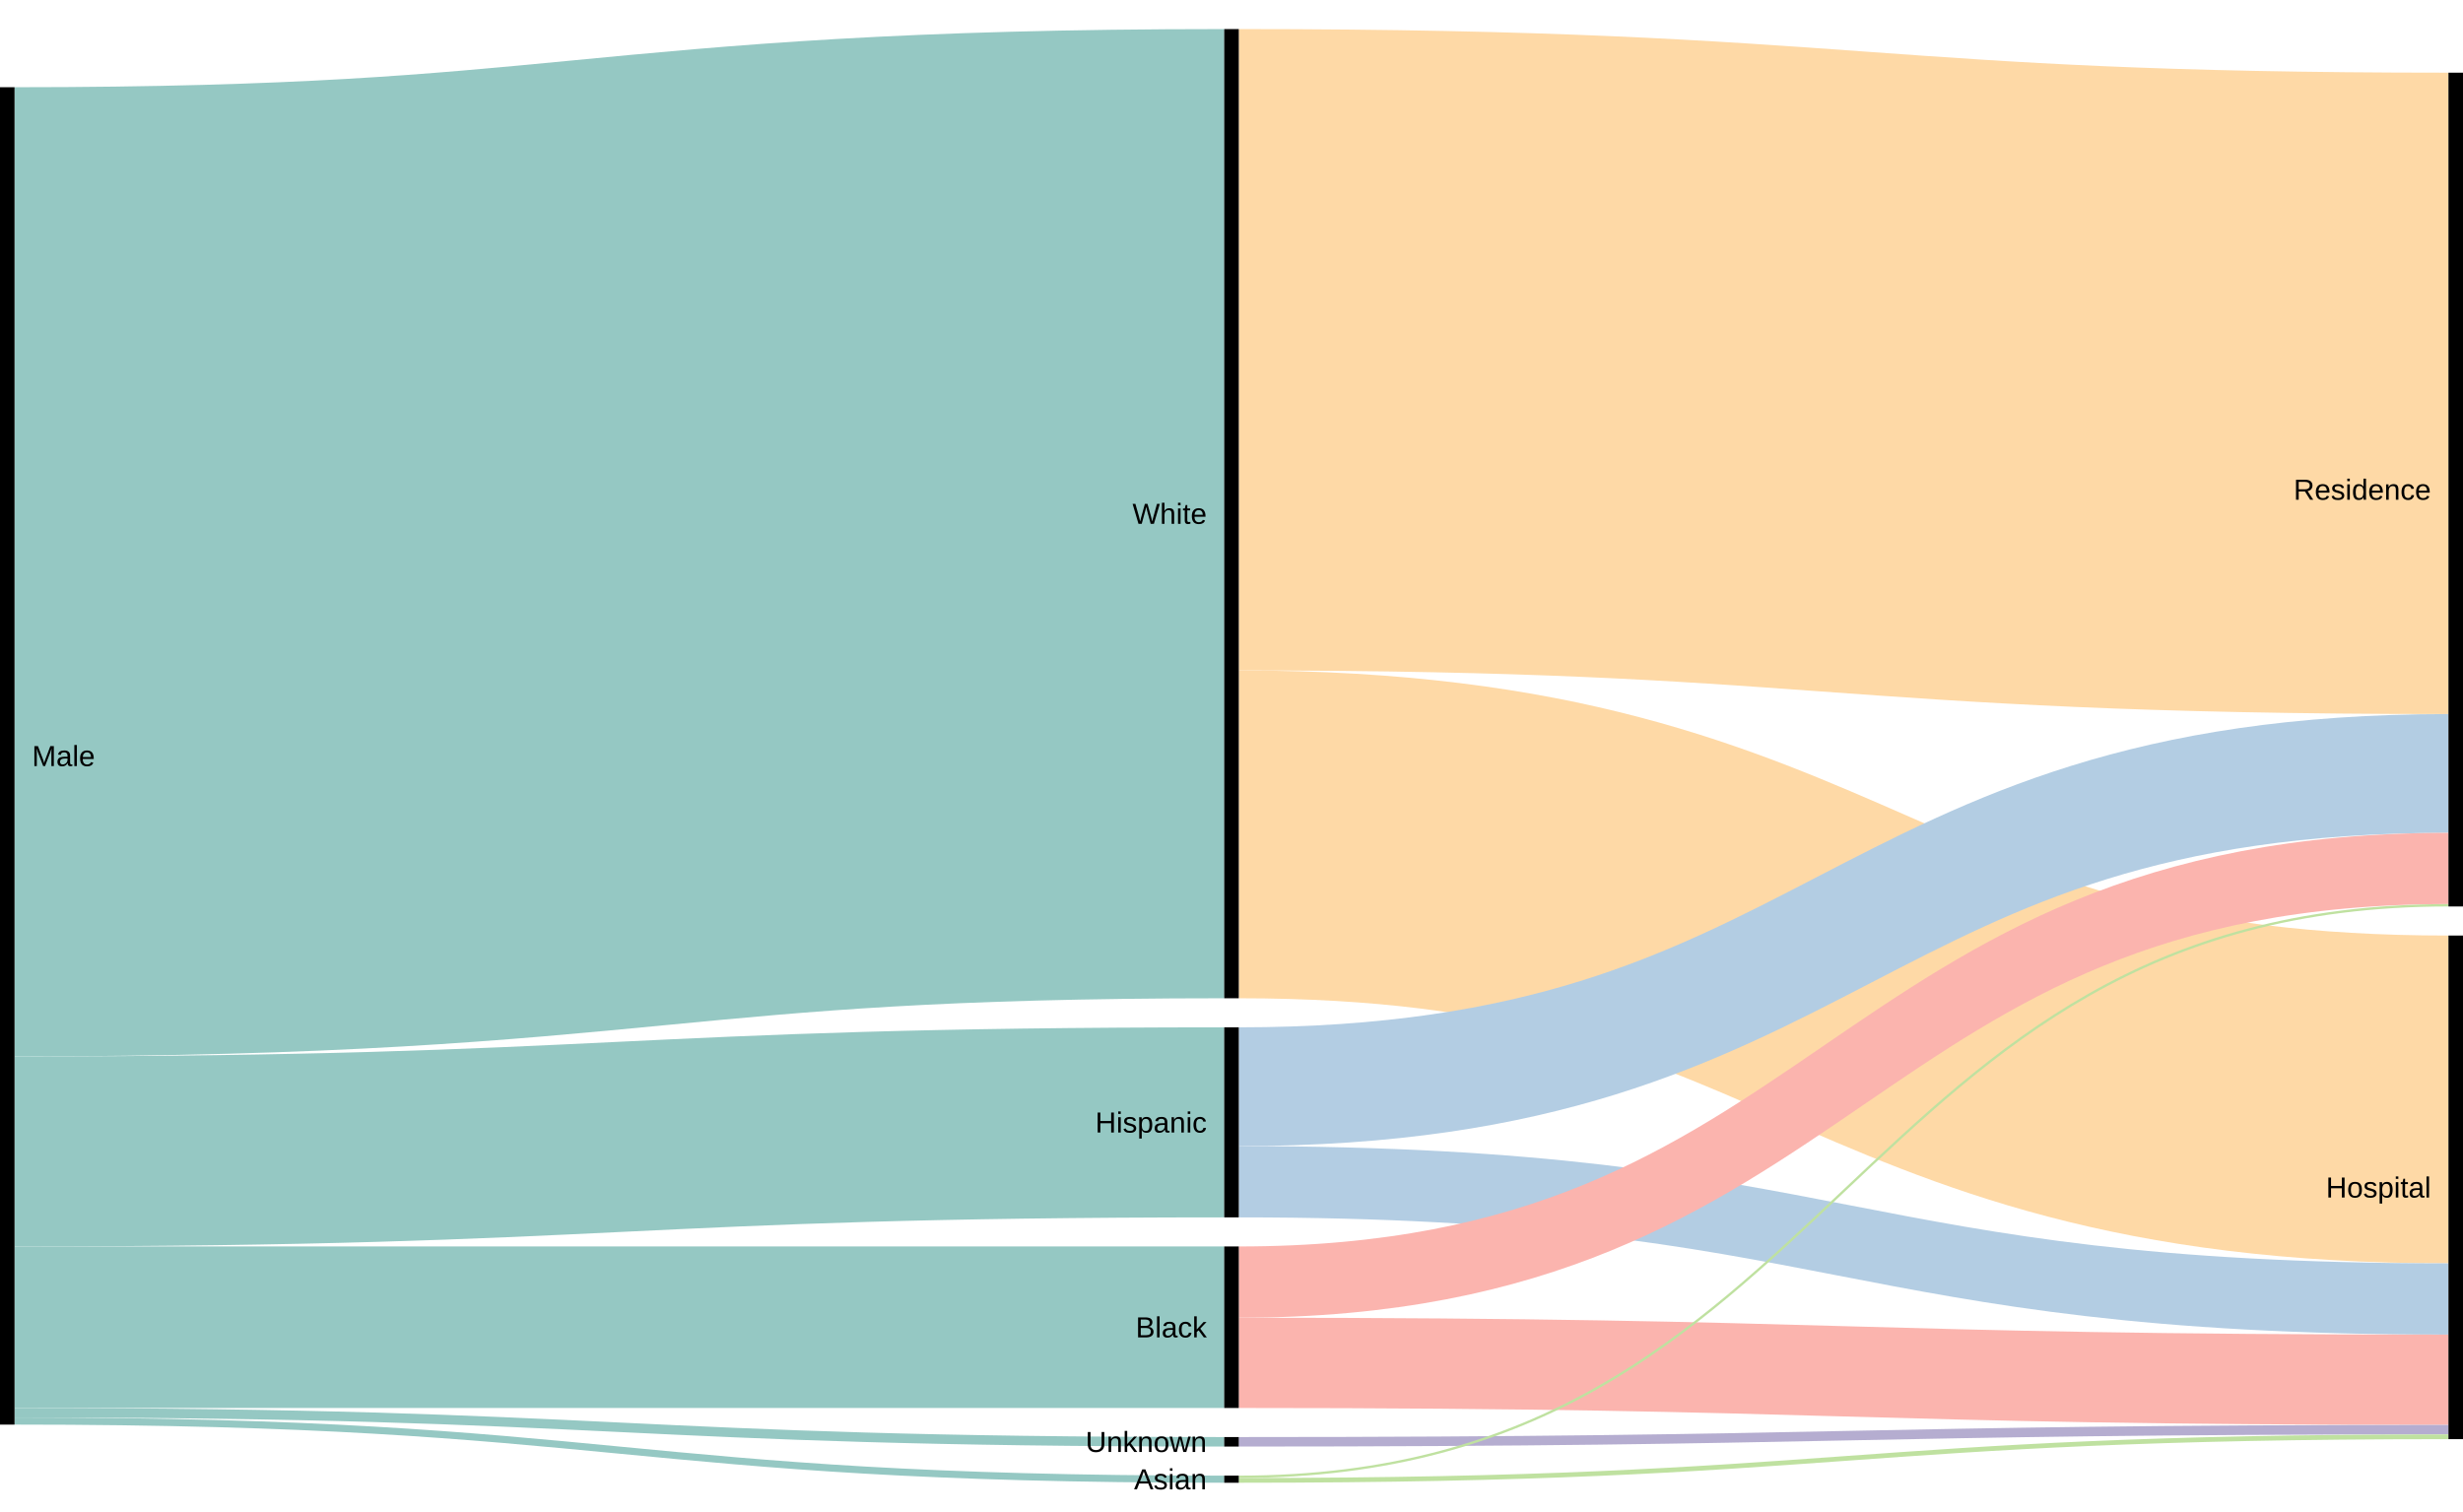
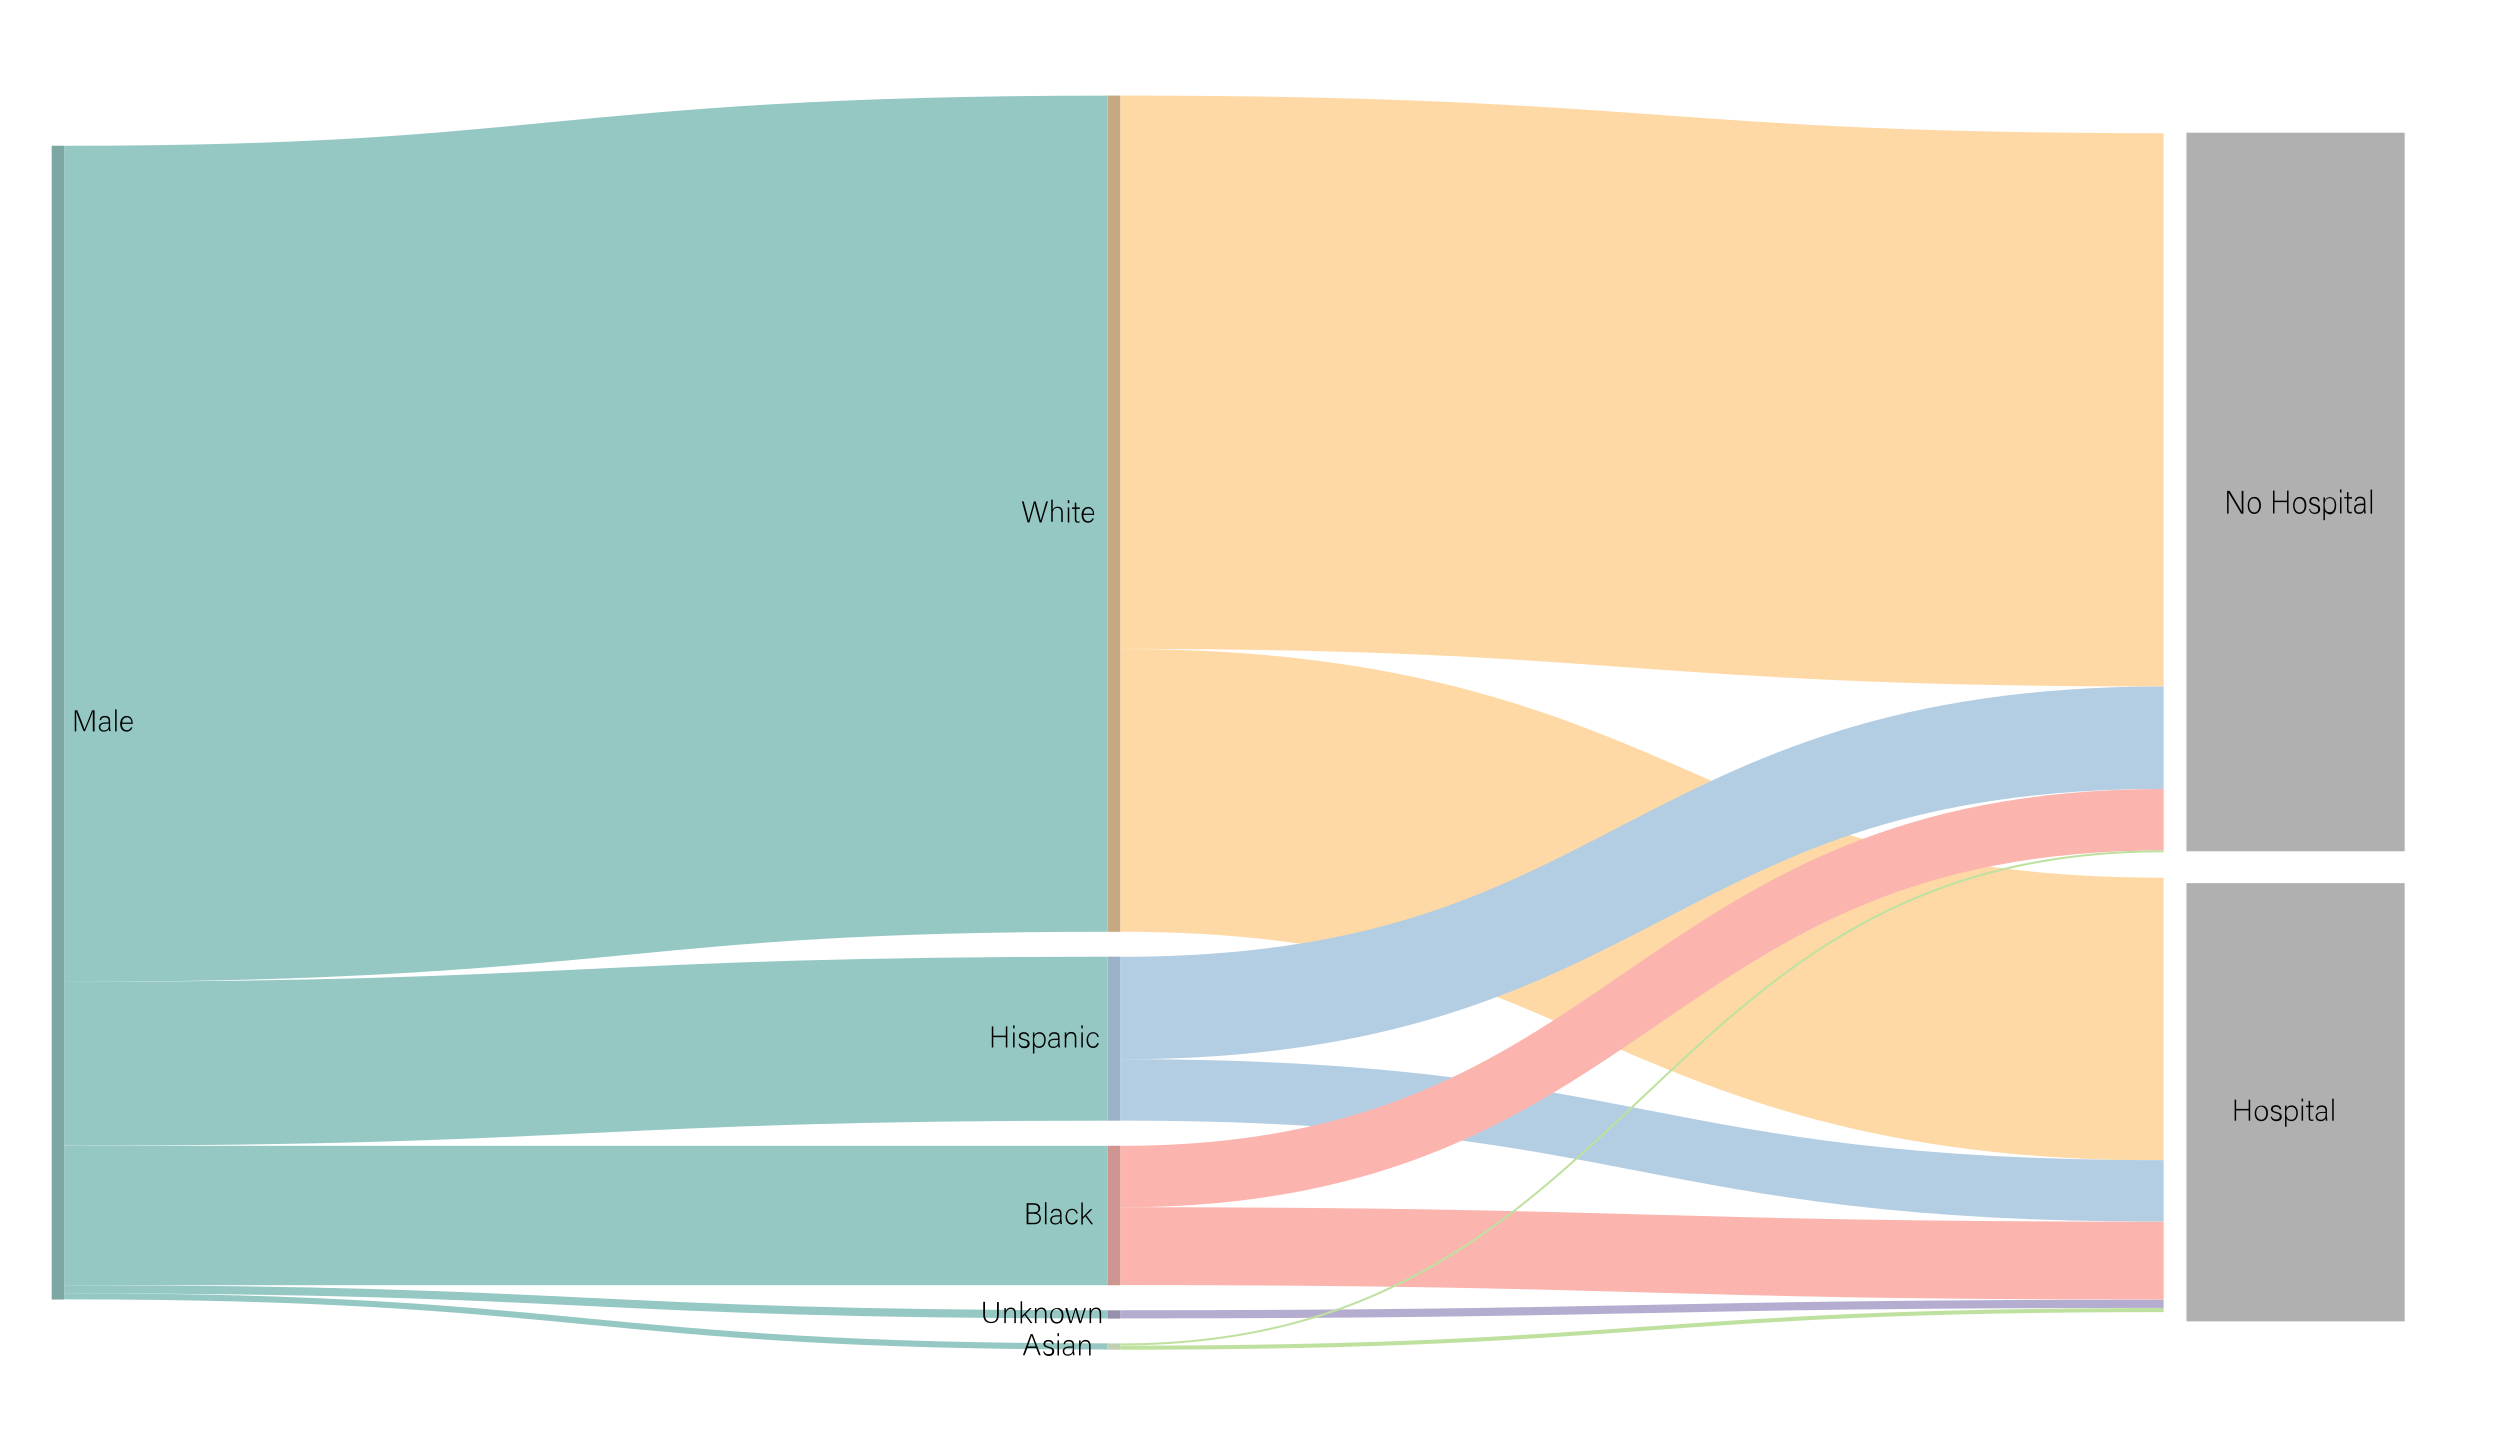
- <svg xmlns="http://www.w3.org/2000/svg" width="847" height="520" version="1.1">
+ <svg xmlns="http://www.w3.org/2000/svg" version="1.1" id="Layer_1" x="0px" y="0px" viewBox="0 0 996.7 569.9" style="enable-background:new 0 0 996.7 569.9;" xml:space="preserve">
+   <style type="text/css">
+ 	.st0{fill:#B1B0B1;}
+ 	.st1{fill:none;stroke:#95C8C3;stroke-width:333.357;}
+ 	.st2{fill:none;stroke:#95C8C3;stroke-width:65.364;}
+ 	.st3{fill:none;stroke:#95C8C3;stroke-width:55.559;}
+ 	.st4{fill:none;stroke:#95C8C3;stroke-width:3.268;}
+ 	.st5{fill:none;stroke:#95C8C3;stroke-width:2.451;}
+ 	.st6{fill:none;stroke:#FED9A6;stroke-width:112.753;}
+ 	.st7{fill:none;stroke:#FED9A6;stroke-width:220.604;}
+ 	.st8{fill:none;stroke:#B3CDE3;stroke-width:40.853;}
+ 	.st9{fill:none;stroke:#B3CDE3;stroke-width:24.512;}
+ 	.st10{fill:none;stroke:#FBB4AE;stroke-width:24.512;}
+ 	.st11{fill:none;stroke:#FBB4AE;stroke-width:31.048;}
+ 	.st12{fill:none;stroke:#B5ADD0;stroke-width:3.268;}
+ 	.st13{fill:none;stroke:#BFE1A0;stroke-width:1.634;}
+ 	.st14{fill:none;stroke:#BFE1A0;stroke-width:0.817;}
+ 	.st15{enable-background:new    ;}
+ 	.st16{fill:#C1D0B4;}
+ 	.st17{fill:#CF9590;}
+ 	.st18{fill:#9CB2C6;}
+ 	.st19{fill:#9690AD;}
+ 	.st20{fill:#C6A982;}
+ 	.st21{fill:#7CA7A2;}
+ </style>
+   <rect x="871.7" y="352.1" class="st0" width="87" height="174.7" />
+   <rect x="871.7" y="52.9" class="st0" width="87" height="286.5" />
  <g transform="translate(0, 10)">
-     <g class="links" fill="none" stroke-opacity="1">
-       <path d="M5,186.679C213,186.679,213,166.679,421,166.679" stroke-width="333.357" style="stroke: rgb(149, 200, 195);" />
-       <path d="M5,386.039C213,386.039,213,376.039,421,376.039" stroke-width="65.364" style="stroke: rgb(149, 200, 195);" />
-       <path d="M5,446.501C213,446.501,213,446.501,421,446.501" stroke-width="55.56" style="stroke: rgb(149, 200, 195);" />
-       <path d="M5,475.915C213,475.915,213,485.915,421,485.915" stroke-width="3.268" style="stroke: rgb(149, 200, 195);" />
-       <path d="M5,478.774C213,478.774,213,498.774,421,498.774" stroke-width="2.451" style="stroke: rgb(149, 200, 195);" />
-       <path d="M426,276.98C634,276.98,634,368.162,842,368.162" stroke-width="112.753" style="stroke: rgb(254, 217, 166);" />
-       <path d="M426,110.302C634,110.302,634,125.302,842,125.302" stroke-width="220.604" style="stroke: rgb(254, 217, 166);" />
-       <path d="M426,363.783C634,363.783,634,256.03,842,256.03" stroke-width="40.853" style="stroke: rgb(179, 205, 227);" />
-       <path d="M426,396.465C634,396.465,634,436.794,842,436.794" stroke-width="24.512" style="stroke: rgb(179, 205, 227);" />
-       <path d="M426,430.977C634,430.977,634,288.712,842,288.712" stroke-width="24.512" style="stroke: rgb(251, 180, 174);" />
-       <path d="M426,458.757C634,458.757,634,464.574,842,464.574" stroke-width="31.048" style="stroke: rgb(251, 180, 174);" />
-       <path d="M426,485.915C634,485.915,634,481.732,842,481.732" stroke-width="3.268" style="stroke: rgb(181, 173, 208);" />
-       <path d="M426,499.183C634,499.183,634,484.183,842,484.183" stroke-width="1.634" style="stroke: rgb(191, 225, 160);" />
-       <path d="M426,497.957C634,497.957,634,301.377,842,301.377" stroke-width="0.817" style="stroke: rgb(191, 225, 160);" />
+     <g>
+       <path class="st1" d="M25.6,214.8c208,0,208-20,416-20" />
+       <path class="st2" d="M25.6,414.1c208,0,208-10,416-10" />
+       <path class="st3" d="M25.6,474.6c208,0,208,0,416,0" />
+       <path class="st4" d="M25.6,504c208,0,208,10,416,10" />
+       <path class="st5" d="M25.6,506.8c208,0,208,20,416,20" />
+       <path class="st6" d="M446.6,305.1c208,0,208,91.2,416,91.2" />
+       <path class="st7" d="M446.6,138.4c208,0,208,15,416,15" />
+       <path class="st8" d="M446.6,391.9c208,0,208-107.8,416-107.8" />
+       <path class="st9" d="M446.6,424.5c208,0,208,40.3,416,40.3" />
+       <path class="st10" d="M446.6,459.1c208,0,208-142.3,416-142.3" />
+       <path class="st11" d="M446.6,486.8c208,0,208,5.8,416,5.8" />
+       <path class="st12" d="M446.6,514c208,0,208-4.2,416-4.2" />
+       <path class="st13" d="M446.6,527.3c208,0,208-15,416-15" />
+       <path class="st14" d="M446.6,526c208,0,208-196.6,416-196.6" />
    </g>
-     <g class="nodes" font-family="Arial, Helvetica" font-size="10">
+     <g>
      <g>
-         <rect x="842" y="311.785" height="173.215" width="5" fill="#000" />
-         <text x="836" y="398.393" dy="0.35em" text-anchor="end">Hospital</text>
+         <g>
+           <g class="st15">
+             <path d="M890.9,428.4h0.6v3.7h5v-3.7h0.6v8.4h-0.6v-4.1h-5v4.1h-0.6V428.4z" />
+             <path d="M904.2,433.8c0,1.7-0.9,3.2-2.7,3.2c-1.6,0-2.6-1.3-2.6-3.1c0-1.7,0.9-3.1,2.7-3.1       C903.2,430.7,904.2,431.9,904.2,433.8z M899.5,433.8c0,1.4,0.8,2.6,2,2.6c1.3,0,2-1.1,2-2.6c0-1.4-0.7-2.6-2.1-2.6       C900.2,431.2,899.5,432.4,899.5,433.8z" />
+             <path d="M905.7,435.1c0.2,0.8,0.8,1.2,1.7,1.2c1.1,0,1.5-0.5,1.5-1.2c0-0.7-0.3-1-1.6-1.3c-1.5-0.4-1.9-0.8-1.9-1.6       c0-0.8,0.6-1.6,2-1.6s2,0.8,2.1,1.7h-0.6c-0.1-0.5-0.5-1.1-1.5-1.1c-1,0-1.3,0.5-1.3,1c0,0.6,0.3,0.8,1.5,1.1       c1.7,0.4,2.1,1,2.1,1.9c0,1.1-0.9,1.8-2.1,1.8c-1.4,0-2.1-0.7-2.3-1.8H905.7z" />
+             <path d="M911.6,435.9v3.3H911v-6.9c0-0.5,0-1,0-1.5h0.6c0,0.2,0,0.6,0,1.1c0.4-0.7,1-1.2,2.1-1.2c1.4,0,2.4,1.2,2.4,3       c0,2.2-1.2,3.3-2.6,3.3C912.5,436.9,911.9,436.5,911.6,435.9z M915.5,433.7c0-1.4-0.7-2.4-1.9-2.4c-1.5,0-2.1,0.9-2.1,2.5       c0,1.6,0.5,2.6,2,2.6C914.8,436.4,915.5,435.3,915.5,433.7z" />
+             <path d="M917.6,428h0.6v1.2h-0.6V428z M917.6,430.8h0.6v6h-0.6V430.8z" />
+             <path d="M919.3,430.8h1.1v-1.9h0.6v1.9h1.4v0.6H921v3.9c0,0.7,0.1,1.1,0.7,1.1c0.2,0,0.4,0,0.6-0.1v0.5       c-0.2,0.1-0.5,0.1-0.7,0.1c-0.8,0-1.2-0.4-1.2-1.3v-4.2h-1.1V430.8z" />
+             <path d="M927.8,435.7c0,0.5,0,0.9,0.1,1.1h-0.6c0-0.1-0.1-0.4-0.1-0.9c-0.2,0.4-0.7,1.1-2,1.1c-1.4,0-2-0.9-2-1.8       c0-1.3,1-1.9,2.8-1.9c0.5,0,0.9,0,1.1,0v-0.6c0-0.6-0.2-1.4-1.5-1.4c-1.2,0-1.4,0.6-1.5,1.1h-0.6c0.1-0.7,0.5-1.7,2.1-1.7       c1.4,0,2.1,0.6,2.1,1.9V435.7z M927.2,433.7c-0.2,0-0.8,0-1.2,0c-1.3,0-2.2,0.3-2.2,1.4c0,0.8,0.5,1.3,1.4,1.3       c1.7,0,2-1.1,2-2.4V433.7z" />
+             <path d="M929.8,436.8V428h0.6v8.8H929.8z" />
+           </g>
+         </g>
      </g>
      <g>
-         <rect x="842" y="15" height="286.785" width="5" fill="#000" />
-         <text x="836" y="158.393" dy="0.35em" text-anchor="end">Residence</text>
+         <g>
+           <g class="st15">
+             <path d="M887.9,194.8v-9.1h1c1.3,2.2,4.4,7.3,4.9,8.3h0c-0.1-1.3-0.1-2.7-0.1-4.2v-4.1h0.7v9.1h-0.9c-1.2-2.1-4.4-7.4-5-8.4h0       c0.1,1.2,0,2.5,0,4.2v4.2H887.9z" />
+             <path d="M901.4,191.5c0,1.8-0.9,3.4-2.7,3.4c-1.6,0-2.6-1.4-2.6-3.4c0-1.9,0.9-3.4,2.7-3.4       C900.3,188.1,901.4,189.4,901.4,191.5z M896.7,191.5c0,1.6,0.8,2.8,2,2.8c1.3,0,2-1.2,2-2.8c0-1.5-0.7-2.8-2.1-2.8       C897.3,188.7,896.7,189.9,896.7,191.5z" />
+             <path d="M906.2,185.6h0.6v4h5v-4h0.6v9.1h-0.6v-4.5h-5v4.5h-0.6V185.6z" />
+             <path d="M919.5,191.5c0,1.8-0.9,3.4-2.7,3.4c-1.6,0-2.6-1.4-2.6-3.4c0-1.9,0.9-3.4,2.7-3.4       C918.5,188.1,919.5,189.4,919.5,191.5z M914.8,191.5c0,1.6,0.8,2.8,2,2.8c1.3,0,2-1.2,2-2.8c0-1.5-0.7-2.8-2.1-2.8       C915.5,188.7,914.8,189.9,914.8,191.5z" />
+             <path d="M921,193c0.2,0.8,0.8,1.4,1.7,1.4c1.1,0,1.5-0.5,1.5-1.3c0-0.7-0.3-1.1-1.6-1.5c-1.5-0.4-1.9-0.9-1.9-1.8       c0-0.9,0.6-1.7,2-1.7s2,0.9,2.1,1.8h-0.6c-0.1-0.5-0.5-1.2-1.5-1.2c-1,0-1.3,0.6-1.3,1.1c0,0.6,0.3,0.9,1.5,1.2       c1.7,0.4,2.1,1,2.1,2c0,1.2-0.9,1.9-2.1,1.9c-1.4,0-2.1-0.8-2.3-2H921z" />
+             <path d="M926.9,193.8v3.6h-0.6v-7.5c0-0.5,0-1.1,0-1.6h0.6c0,0.2,0,0.6,0,1.2c0.4-0.8,1-1.3,2.1-1.3c1.4,0,2.4,1.3,2.4,3.3       c0,2.4-1.2,3.6-2.6,3.6C927.8,194.9,927.2,194.4,926.9,193.8z M930.8,191.3c0-1.5-0.7-2.7-1.9-2.7c-1.5,0-2.1,1-2.1,2.8       c0,1.8,0.5,2.8,2,2.8C930.1,194.3,930.8,193.1,930.8,191.3z" />
+             <path d="M932.9,185.1h0.6v1.3h-0.6V185.1z M932.9,188.2h0.6v6.5h-0.6V188.2z" />
+             <path d="M934.6,188.2h1.1v-2h0.6v2h1.4v0.6h-1.4v4.2c0,0.7,0.1,1.1,0.7,1.1c0.2,0,0.4,0,0.6-0.1v0.6c-0.2,0.1-0.5,0.1-0.7,0.1       c-0.8,0-1.2-0.4-1.2-1.5v-4.5h-1.1V188.2z" />
+             <path d="M943.1,193.5c0,0.6,0,1,0.1,1.2h-0.6c0-0.2-0.1-0.4-0.1-1c-0.2,0.5-0.7,1.2-2,1.2c-1.4,0-2-1-2-2c0-1.4,1-2.1,2.8-2.1       c0.5,0,0.9,0,1.1,0v-0.7c0-0.7-0.2-1.5-1.5-1.5c-1.2,0-1.4,0.7-1.5,1.2h-0.6c0.1-0.7,0.5-1.8,2.1-1.8c1.4,0,2.1,0.6,2.1,2.1       V193.5z M942.5,191.4c-0.2,0-0.8,0-1.2,0c-1.3,0-2.2,0.4-2.2,1.5c0,0.8,0.5,1.4,1.4,1.4c1.7,0,2-1.2,2-2.7V191.4z" />
+             <path d="M945.1,194.8v-9.6h0.6v9.6H945.1z" />
+           </g>
+         </g>
      </g>
      <g>
-         <rect x="421" y="497.549" height="2.451" width="5" fill="#000" />
-         <text x="415" y="498.774" dy="0.35em" text-anchor="end">Asian</text>
+         <rect x="441.6" y="525.6" class="st16" width="5" height="2.5" />
+         <g>
+           <g class="st15">
+             <path d="M409.6,527.4l-1.1,2.9h-0.7l3.1-8.4h0.8l3.2,8.4h-0.7l-1.1-2.9H409.6z M412.9,526.8c-0.9-2.5-1.4-3.7-1.6-4.3h0       c-0.2,0.6-0.7,2.1-1.5,4.3H412.9z" />
+             <path d="M416.3,528.7c0.2,0.8,0.8,1.2,1.7,1.2c1.1,0,1.5-0.5,1.5-1.2c0-0.7-0.3-1-1.6-1.3c-1.5-0.4-1.9-0.8-1.9-1.6       c0-0.8,0.6-1.6,2-1.6c1.4,0,2,0.8,2.1,1.7h-0.6c-0.1-0.5-0.5-1.1-1.5-1.1c-1,0-1.3,0.5-1.3,1c0,0.6,0.3,0.8,1.5,1.1       c1.7,0.4,2.1,1,2.1,1.9c0,1.1-0.9,1.8-2.1,1.8c-1.4,0-2.1-0.7-2.3-1.8H416.3z" />
+             <path d="M421.6,521.5h0.6v1.2h-0.6V521.5z M421.6,524.4h0.6v6h-0.6V524.4z" />
+             <path d="M428.3,529.2c0,0.5,0,0.9,0.1,1.1h-0.6c0-0.1-0.1-0.4-0.1-0.9c-0.2,0.4-0.7,1.1-2,1.1c-1.4,0-2-0.9-2-1.8       c0-1.3,1-1.9,2.8-1.9c0.5,0,0.9,0,1.1,0v-0.6c0-0.6-0.2-1.4-1.5-1.4c-1.2,0-1.4,0.6-1.5,1.1H424c0.1-0.7,0.5-1.7,2.1-1.7       c1.4,0,2.1,0.6,2.1,1.9V529.2z M427.7,527.3c-0.2,0-0.8,0-1.2,0c-1.3,0-2.2,0.3-2.2,1.4c0,0.8,0.5,1.3,1.4,1.3       c1.7,0,2-1.1,2-2.4V527.3z" />
+             <path d="M430.2,525.9c0-0.5,0-1,0-1.5h0.6c0,0.2,0,1,0,1.1c0.3-0.6,0.8-1.3,2-1.3c1.1,0,2,0.6,2,2.3v3.9h-0.6v-3.8       c0-1.1-0.4-1.8-1.5-1.8c-1.4,0-1.9,1.2-1.9,2.5v3.1h-0.6V525.9z" />
+           </g>
+         </g>
      </g>
      <g>
-         <rect x="421" y="418.721" height="55.56" width="5" fill="#000" />
-         <text x="415" y="446.501" dy="0.35em" text-anchor="end">Black</text>
+         <rect x="441.6" y="446.8" class="st17" width="5" height="55.6" />
+         <g>
+           <g class="st15">
+             <path d="M409.3,469.7h2.9c1.6,0,2.5,0.9,2.5,2.1c0,1-0.6,1.6-1.3,1.8c0.6,0.2,1.6,0.8,1.6,2.1c0,1.7-1.3,2.4-2.7,2.4h-3V469.7z        M412,473.3c1.5,0,2-0.5,2-1.5c0-0.8-0.6-1.5-1.8-1.5H410v3H412z M410,477.5h2.4c1.1,0,2-0.6,2-1.8c0-1.1-0.7-1.8-2.4-1.8h-2       V477.5z" />
+             <path d="M416.6,478.1v-8.8h0.6v8.8H416.6z" />
+             <path d="M423.3,476.9c0,0.5,0,0.9,0.1,1.1h-0.6c0-0.1-0.1-0.4-0.1-0.9c-0.2,0.4-0.7,1.1-2,1.1c-1.4,0-2-0.9-2-1.8       c0-1.3,1-1.9,2.8-1.9c0.5,0,0.9,0,1.1,0v-0.6c0-0.6-0.2-1.4-1.5-1.4c-1.2,0-1.4,0.6-1.5,1.1h-0.6c0.1-0.7,0.5-1.7,2.1-1.7       c1.4,0,2.1,0.6,2.1,1.9V476.9z M422.7,475c-0.2,0-0.8,0-1.2,0c-1.3,0-2.2,0.3-2.2,1.4c0,0.8,0.5,1.3,1.4,1.3c1.7,0,2-1.1,2-2.4       V475z" />
+             <path d="M429.7,476.3c-0.3,1.1-1,1.9-2.3,1.9c-1.5,0-2.6-1.1-2.6-3.1c0-1.6,0.9-3.2,2.6-3.2c1.5,0,2.1,1.1,2.3,1.9h-0.6       c-0.2-0.7-0.6-1.4-1.7-1.4c-1.3,0-2,1.1-2,2.6c0,1.4,0.7,2.6,1.9,2.6c0.9,0,1.4-0.4,1.7-1.3H429.7z" />
+             <path d="M431.7,475.2c0.6-0.6,2.2-2.3,3-3.1h0.8l-2.4,2.4l2.7,3.6h-0.7l-2.4-3.2l-1,1v2.3h-0.6v-8.8h0.6V475.2z" />
+           </g>
+         </g>
      </g>
      <g>
-         <rect x="421" y="343.357" height="65.364" width="5" fill="#000" />
-         <text x="415" y="376.039" dy="0.35em" text-anchor="end">Hispanic</text>
+         <rect x="441.6" y="371.4" class="st18" width="5" height="65.4" />
+         <g>
+           <g class="st15">
+             <path d="M395.4,399.2h0.6v3.7h5v-3.7h0.6v8.4h-0.6v-4.1h-5v4.1h-0.6V399.2z" />
+             <path d="M403.9,398.8h0.6v1.2h-0.6V398.8z M403.9,401.6h0.6v6h-0.6V401.6z" />
+             <path d="M406.5,406c0.2,0.8,0.8,1.2,1.7,1.2c1.1,0,1.5-0.5,1.5-1.2c0-0.7-0.3-1-1.6-1.3c-1.5-0.4-1.9-0.8-1.9-1.6       c0-0.8,0.6-1.6,2-1.6s2,0.8,2.1,1.7h-0.6c-0.1-0.5-0.5-1.1-1.5-1.1c-1,0-1.3,0.5-1.3,1c0,0.6,0.3,0.8,1.5,1.1       c1.7,0.4,2.1,1,2.1,1.9c0,1.1-0.9,1.8-2.1,1.8c-1.4,0-2.1-0.7-2.3-1.8H406.5z" />
+             <path d="M412.4,406.7v3.3h-0.6v-6.9c0-0.5,0-1,0-1.5h0.6c0,0.2,0,0.6,0,1.1c0.4-0.7,1-1.2,2.1-1.2c1.4,0,2.4,1.2,2.4,3       c0,2.2-1.2,3.3-2.6,3.3C413.3,407.8,412.7,407.3,412.4,406.7z M416.3,404.5c0-1.4-0.7-2.4-1.9-2.4c-1.5,0-2.1,0.9-2.1,2.5       c0,1.6,0.5,2.6,2,2.6C415.6,407.2,416.3,406.1,416.3,404.5z" />
+             <path d="M422.5,406.5c0,0.5,0,0.9,0.1,1.1H422c0-0.1-0.1-0.4-0.1-0.9c-0.2,0.4-0.7,1.1-2,1.1c-1.4,0-2-0.9-2-1.8       c0-1.3,1-1.9,2.8-1.9c0.5,0,0.9,0,1.1,0v-0.6c0-0.6-0.2-1.4-1.5-1.4c-1.2,0-1.4,0.6-1.5,1.1h-0.6c0.1-0.7,0.5-1.7,2.1-1.7       c1.4,0,2.1,0.6,2.1,1.9V406.5z M421.9,404.6c-0.2,0-0.8,0-1.2,0c-1.3,0-2.2,0.3-2.2,1.4c0,0.8,0.5,1.3,1.4,1.3       c1.7,0,2-1.1,2-2.4V404.6z" />
+             <path d="M424.5,403.1c0-0.5,0-1,0-1.5h0.6c0,0.2,0,1,0,1.1c0.3-0.6,0.8-1.3,2-1.3c1.1,0,2,0.6,2,2.3v3.9h-0.6v-3.8       c0-1.1-0.4-1.8-1.5-1.8c-1.4,0-1.9,1.2-1.9,2.5v3.1h-0.6V403.1z" />
+             <path d="M431.1,398.8h0.6v1.2h-0.6V398.8z M431.1,401.6h0.6v6h-0.6V401.6z" />
+             <path d="M438.1,405.9c-0.3,1.1-1,1.9-2.3,1.9c-1.5,0-2.6-1.1-2.6-3.1c0-1.6,0.9-3.2,2.6-3.2c1.5,0,2.1,1.1,2.3,1.9h-0.6       c-0.2-0.7-0.6-1.4-1.7-1.4c-1.3,0-2,1.1-2,2.6c0,1.4,0.7,2.6,1.9,2.6c0.9,0,1.4-0.4,1.7-1.3H438.1z" />
+           </g>
+         </g>
      </g>
      <g>
-         <rect x="421" y="484.281" height="3.268" width="5" fill="#000" />
-         <text x="415" y="485.915" dy="0.35em" text-anchor="end">Unknown</text>
+         <rect x="441.6" y="512.4" class="st19" width="5" height="3.3" />
+         <g>
+           <g class="st15">
+             <path d="M392.7,509.1v5.1c0,2.2,1.3,2.8,2.4,2.8c1.4,0,2.4-0.6,2.4-2.8v-5.1h0.7v5c0,2.6-1.4,3.4-3.1,3.4       c-1.7,0-3.1-0.9-3.1-3.3v-5.2H392.7z" />
+             <path d="M400.4,513c0-0.5,0-1,0-1.5h0.6c0,0.2,0,1,0,1.1c0.3-0.6,0.8-1.3,2-1.3c1.1,0,2,0.6,2,2.3v3.9h-0.6v-3.8       c0-1.1-0.4-1.8-1.5-1.8c-1.4,0-1.9,1.2-1.9,2.5v3.1h-0.6V513z" />
+             <path d="M407.5,514.6c0.6-0.6,2.2-2.3,3-3.1h0.8l-2.4,2.4l2.7,3.6h-0.7l-2.4-3.2l-1,1v2.3h-0.6v-8.8h0.6V514.6z" />
+             <path d="M412.6,513c0-0.5,0-1,0-1.5h0.6c0,0.2,0,1,0,1.1c0.3-0.6,0.8-1.3,2-1.3c1.1,0,2,0.6,2,2.3v3.9h-0.6v-3.8       c0-1.1-0.4-1.8-1.5-1.8c-1.4,0-1.9,1.2-1.9,2.5v3.1h-0.6V513z" />
+             <path d="M424,514.5c0,1.7-0.9,3.2-2.7,3.2c-1.6,0-2.6-1.3-2.6-3.1c0-1.7,0.9-3.1,2.7-3.1C423,511.3,424,512.6,424,514.5z        M419.3,514.5c0,1.4,0.8,2.6,2,2.6c1.3,0,2-1.1,2-2.6c0-1.4-0.7-2.6-2.1-2.6C420,511.9,419.3,513.1,419.3,514.5z" />
+             <path d="M425.5,511.5c0.9,3.1,1.4,4.9,1.5,5.4h0c0.1-0.5,0.7-2.4,1.6-5.4h0.6c1.1,3.7,1.5,4.8,1.6,5.2h0       c0.2-0.7,0.4-1.6,1.5-5.2h0.6l-1.9,6h-0.7c-0.6-2.1-1.4-4.7-1.5-5.3h0c-0.1,0.6-0.8,2.7-1.6,5.3h-0.7l-1.8-6H425.5z" />
+             <path d="M434.4,513c0-0.5,0-1,0-1.5h0.6c0,0.2,0,1,0,1.1c0.3-0.6,0.8-1.3,2-1.3c1.1,0,2,0.6,2,2.3v3.9h-0.6v-3.8       c0-1.1-0.4-1.8-1.5-1.8c-1.4,0-1.9,1.2-1.9,2.5v3.1h-0.6V513z" />
+           </g>
+         </g>
      </g>
      <g>
-         <rect x="421" y="1.1368683772161603e-13" height="333.357" width="5" fill="#000" />
-         <text x="415" y="166.679" dy="0.35em" text-anchor="end">White</text>
+         <rect x="441.6" y="28.1" class="st20" width="5" height="333.4" />
+         <g>
+           <g class="st15">
+             <path d="M409.7,198.3l-2.3-8.4h0.7c0.6,2,1.8,6.7,2,7.6h0c0.2-0.8,1.5-5.4,2.1-7.6h0.7c0.6,2.1,1.9,7,2,7.6h0       c0.3-1.2,1.7-5.6,2.2-7.6h0.7l-2.6,8.4h-0.7c-0.6-2-1.9-6.8-2-7.6h0c-0.2,1.1-1.5,5.5-2.1,7.6H409.7z" />
+             <path d="M419.7,189.4v3.8c0.3-0.6,0.9-1.2,2-1.2c0.9,0,2,0.4,2,2.3v3.8h-0.6v-3.7c0-1.2-0.5-1.9-1.5-1.9       c-1.2,0-1.9,0.7-1.9,2.2v3.3h-0.6v-8.8H419.7z" />
+             <path d="M425.7,189.4h0.6v1.2h-0.6V189.4z M425.7,192.3h0.6v6h-0.6V192.3z" />
+             <path d="M427.4,192.3h1.1v-1.9h0.6v1.9h1.4v0.6h-1.4v3.9c0,0.7,0.1,1.1,0.7,1.1c0.2,0,0.4,0,0.6-0.1v0.5       c-0.2,0.1-0.5,0.1-0.7,0.1c-0.8,0-1.2-0.4-1.2-1.3v-4.2h-1.1V192.3z" />
+             <path d="M431.9,195.3c0,1.5,0.8,2.5,1.9,2.5c1.1,0,1.5-0.6,1.7-1.1h0.6c-0.3,0.8-0.9,1.7-2.4,1.7c-1.8,0-2.5-1.6-2.5-3.1       c0-1.7,0.9-3.2,2.6-3.2c1.8,0,2.4,1.6,2.4,2.7c0,0.2,0,0.3,0,0.5H431.9z M435.7,194.8c0-1.2-0.7-2.1-1.8-2.1       c-1.2,0-1.8,0.9-1.9,2.1H435.7z" />
+           </g>
+         </g>
      </g>
      <g>
-         <rect x="0" y="20" height="460" width="5" fill="#000" />
-         <text x="11" y="250" dy="0.35em" text-anchor="start">Male</text>
+         <rect x="20.6" y="48.1" class="st21" width="5" height="460" />
+         <g>
+           <g class="st15">
+             <path d="M37,277.7c0-1.6,0-3.2,0-4.1h0c-0.3,1.1-2,5.3-3.1,7.9h-0.6c-0.8-2.1-2.6-6.7-3-7.9h0c0.1,1,0.1,2.9,0.1,4.4v3.6h-0.6       v-8.4h1c1.2,2.9,2.6,6.6,2.9,7.6h0c0.2-0.6,1.9-4.8,3-7.6h1v8.4H37V277.7z" />
+             <path d="M44,280.4c0,0.5,0,0.9,0.1,1.1h-0.6c0-0.1-0.1-0.4-0.1-0.9c-0.2,0.4-0.7,1.1-2,1.1c-1.4,0-2-0.9-2-1.8       c0-1.3,1-1.9,2.8-1.9c0.5,0,0.9,0,1.1,0v-0.6c0-0.6-0.2-1.4-1.5-1.4c-1.2,0-1.4,0.6-1.5,1.1h-0.6c0.1-0.7,0.5-1.7,2.1-1.7       c1.4,0,2.1,0.6,2.1,1.9V280.4z M43.4,278.5c-0.2,0-0.8,0-1.2,0c-1.3,0-2.2,0.3-2.2,1.4c0,0.8,0.5,1.3,1.4,1.3       c1.7,0,2-1.1,2-2.4V278.5z" />
+             <path d="M45.9,281.6v-8.8h0.6v8.8H45.9z" />
+             <path d="M48.6,278.6c0,1.5,0.8,2.5,1.9,2.5c1.1,0,1.5-0.6,1.7-1.1h0.6c-0.3,0.8-0.9,1.7-2.4,1.7c-1.8,0-2.5-1.6-2.5-3.1       c0-1.7,0.9-3.2,2.6-3.2c1.8,0,2.4,1.6,2.4,2.7c0,0.2,0,0.3,0,0.5H48.6z M52.4,278.1c0-1.2-0.7-2.1-1.8-2.1       c-1.2,0-1.8,0.9-1.9,2.1H52.4z" />
+           </g>
+         </g>
      </g>
    </g>
  </g>
</svg>
